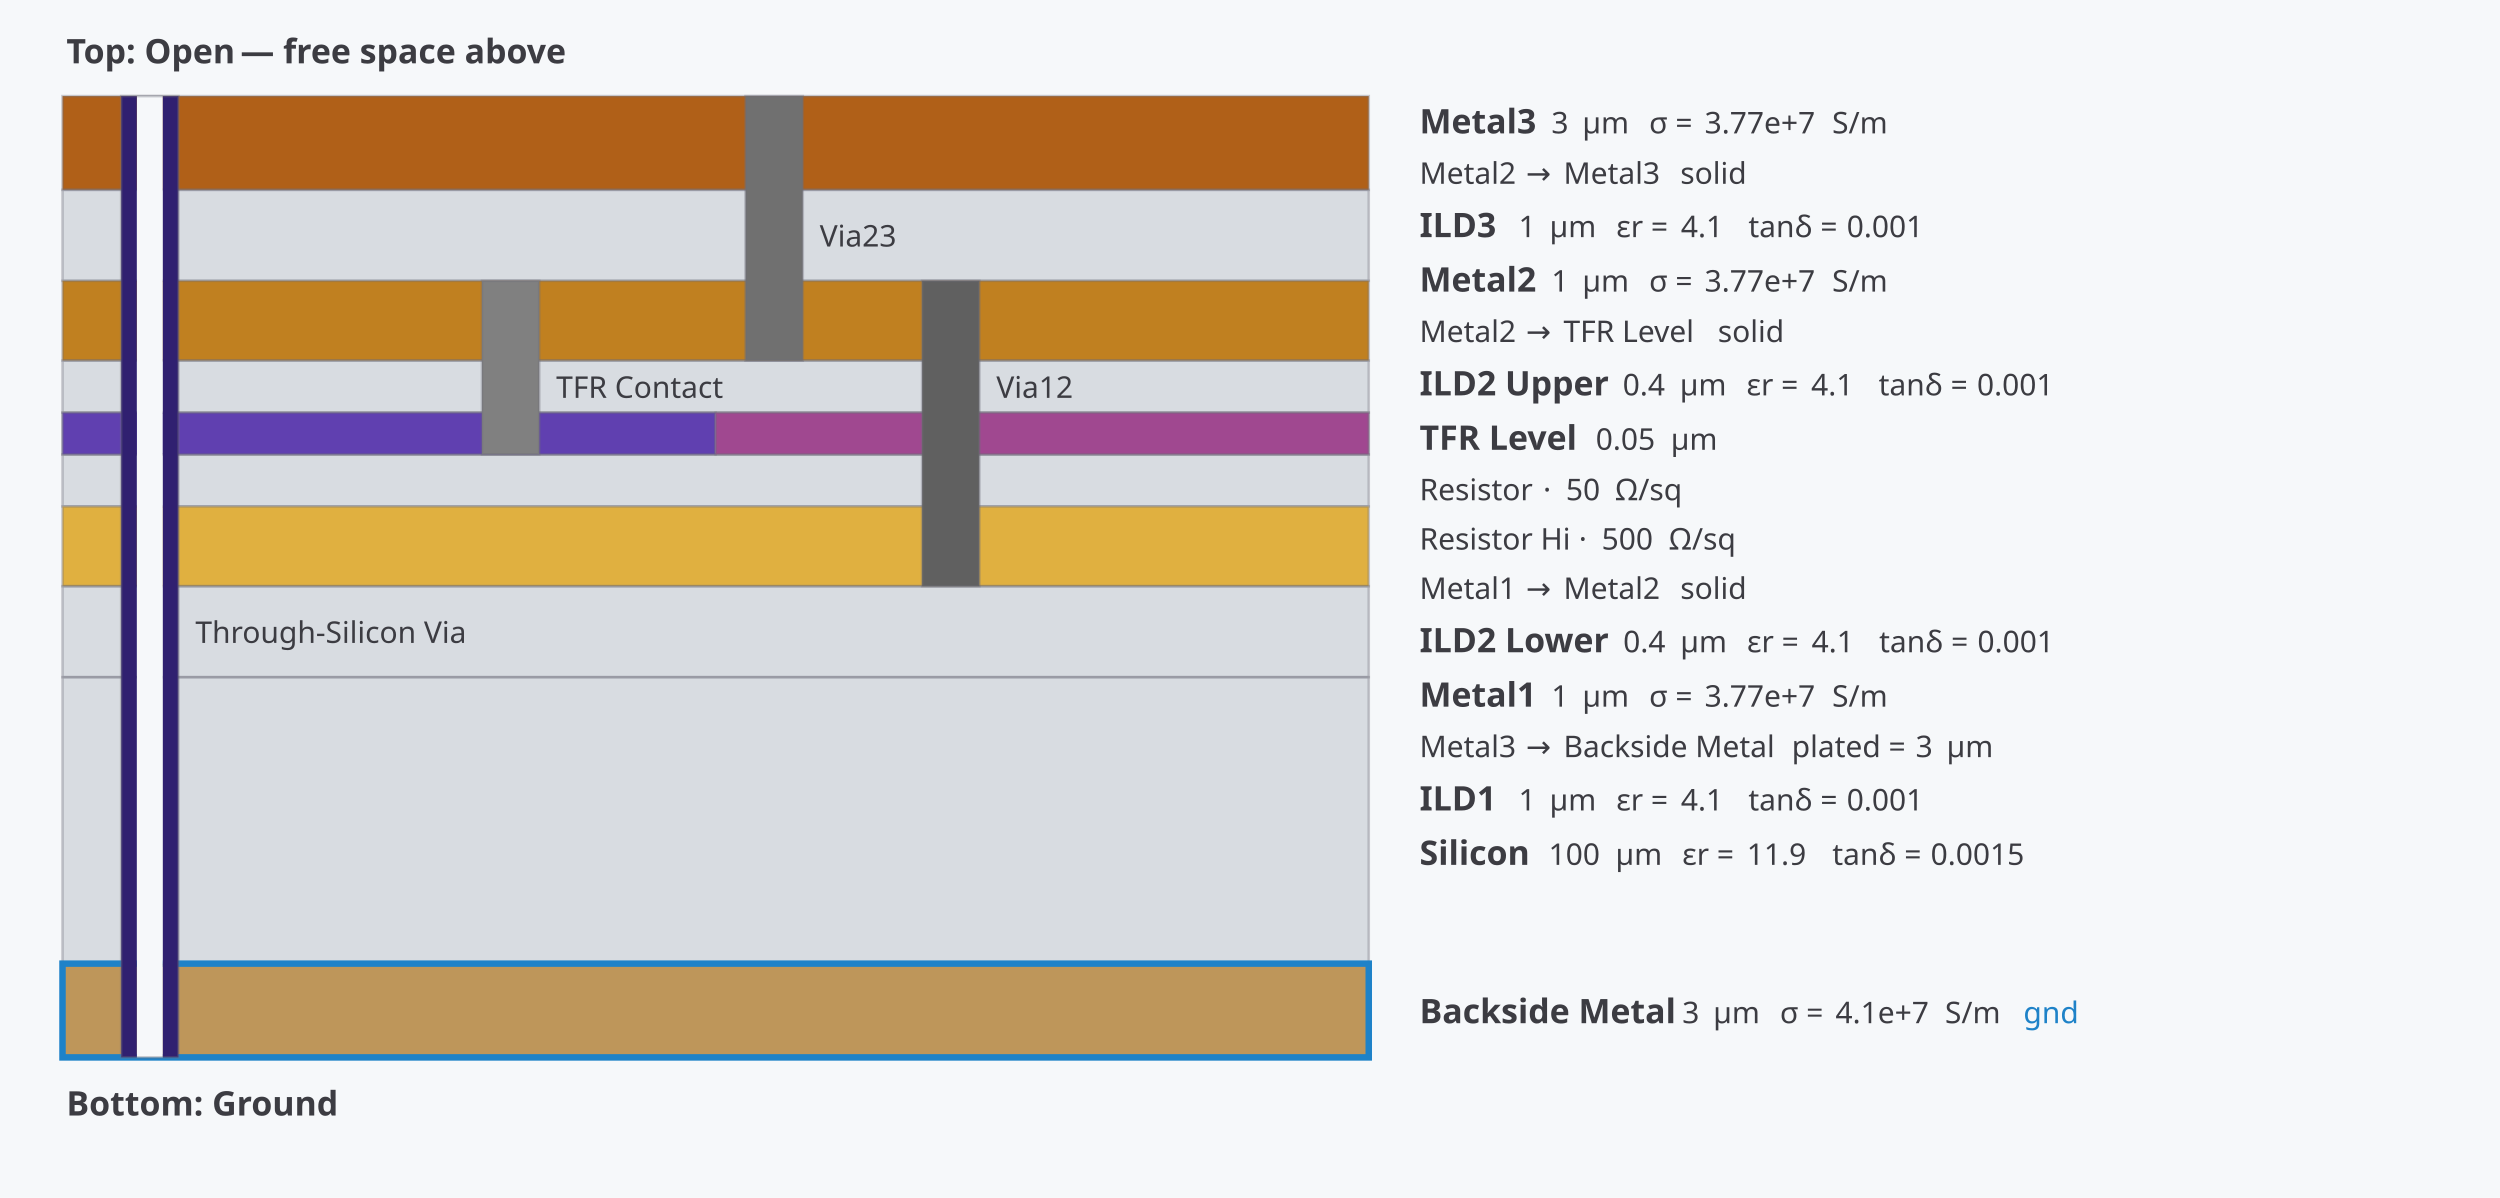
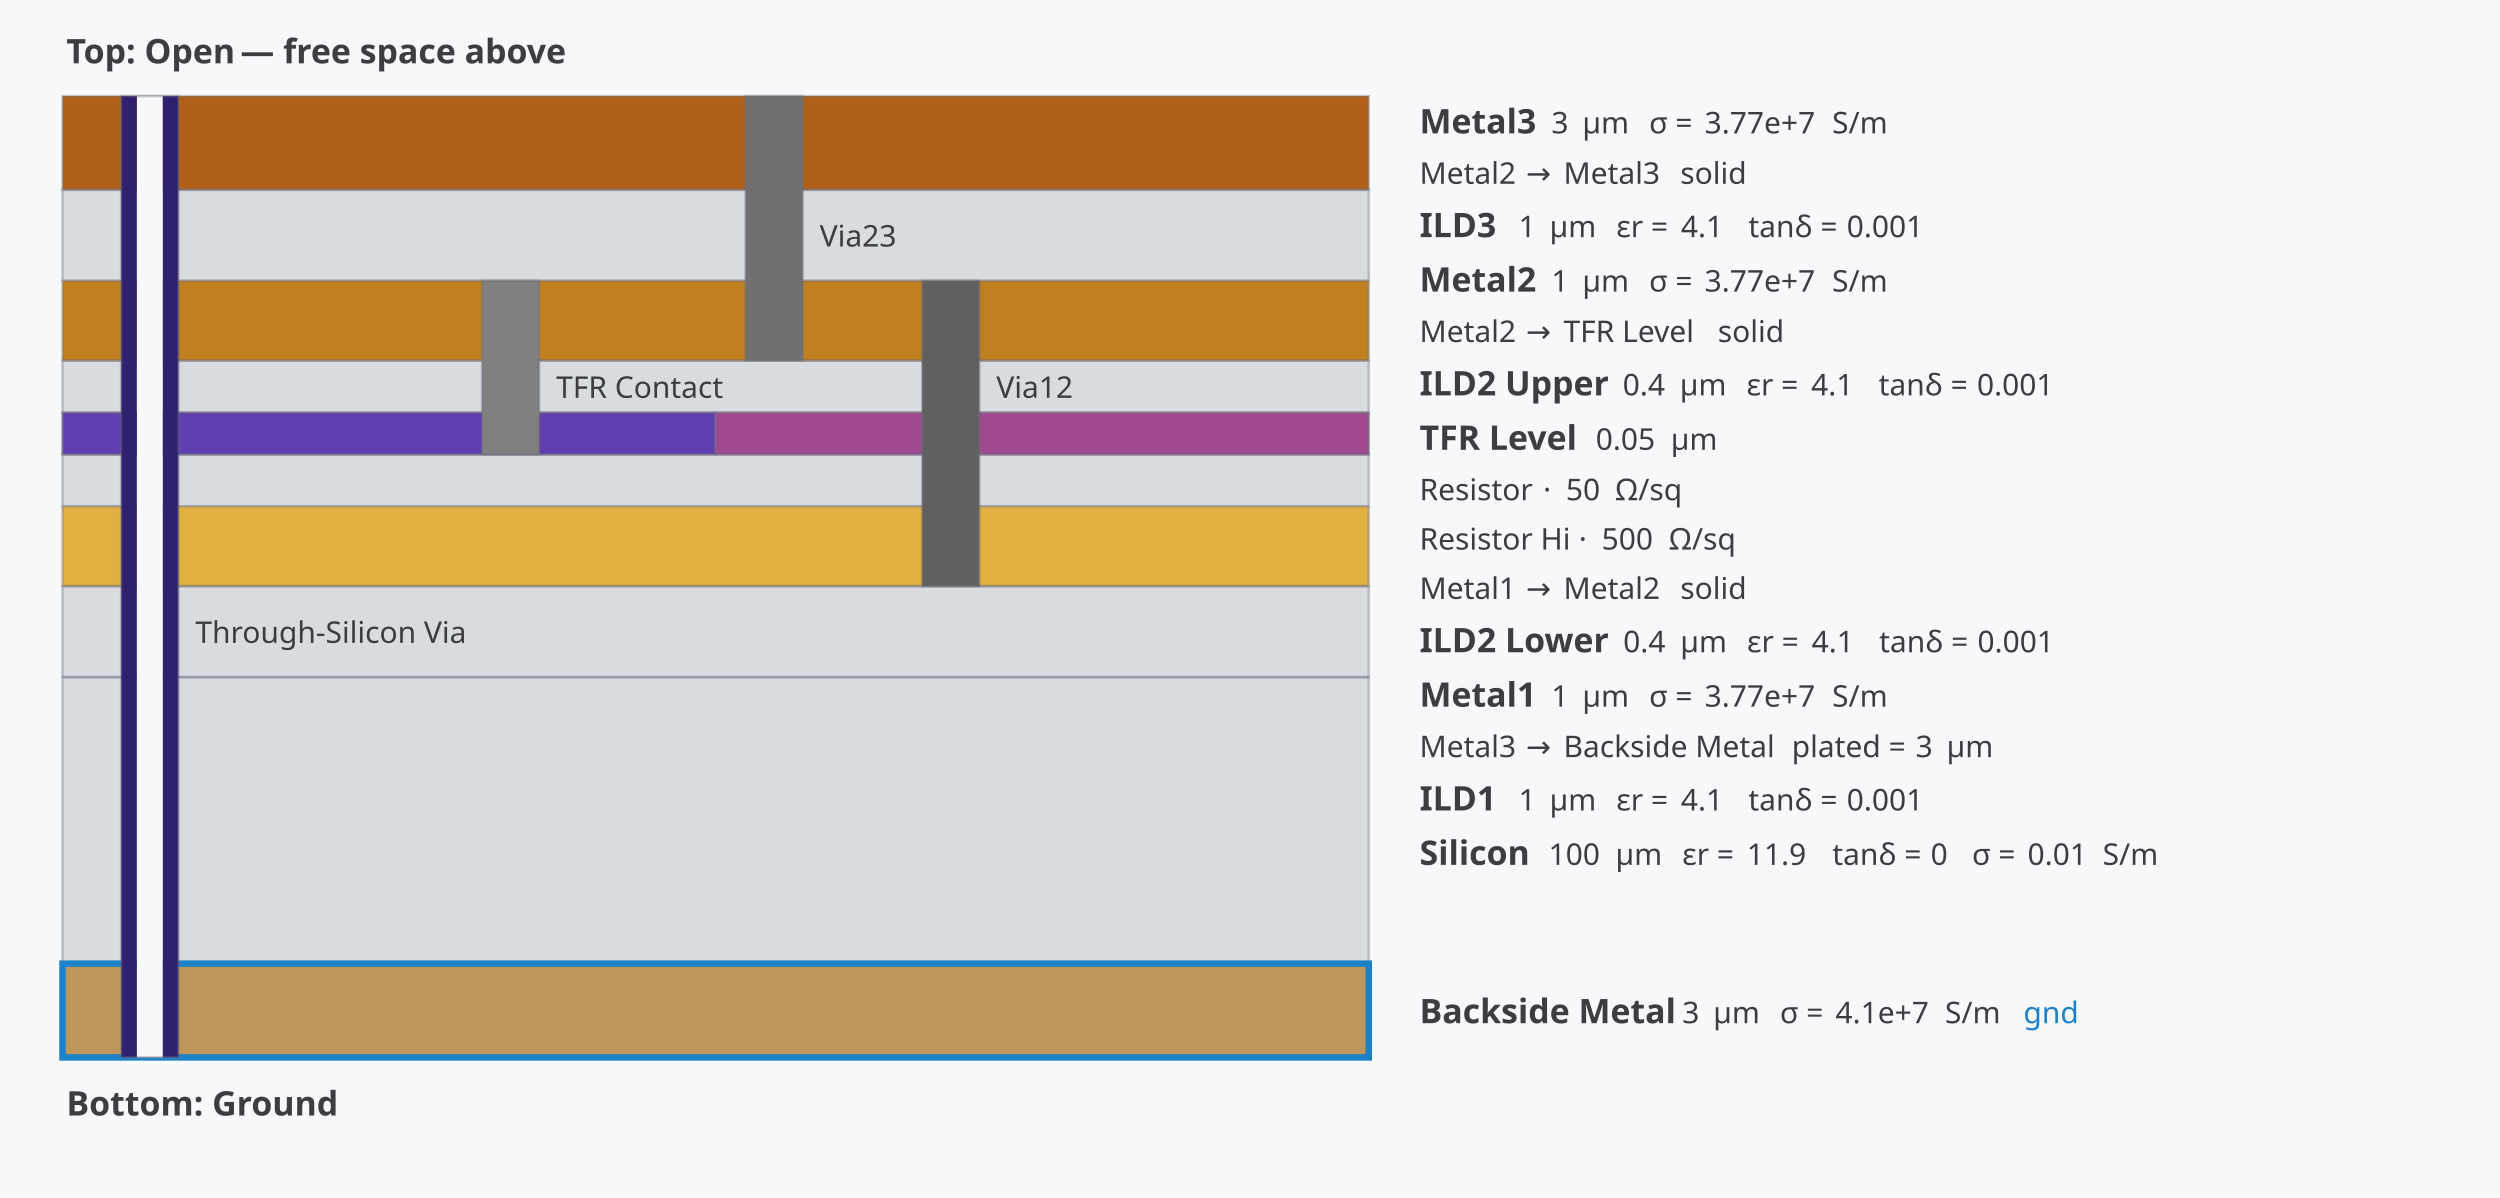
<svg xmlns="http://www.w3.org/2000/svg" width="960" height="460" viewBox="0 0 960 460">
  <rect fill="white" width="960" height="460" />
  <rect fill="#F6F8FA" width="960" height="460" />
  <clipPath id="stackup-si-tfr_cl_0">
    <path d="M0 0L960 0L960 446.94L0 446.94L0 0ZM52.53 36.9L62.53 36.9L62.53 406.04L52.53 406.04L52.53 36.9Z" clip-rule="evenodd" />
  </clipPath>
  <g clip-path="url(#stackup-si-tfr_cl_0)">
    <rect fill="#B06018" x="24" y="36.9" width="501.6" height="36" />
    <rect fill="none" stroke="#6E6E78" stroke-width="1" stroke-miterlimit="4" stroke-opacity="0.353" x="24" y="36.9" width="501.6" height="36" />
    <rect fill="#788291" fill-opacity="0.235" x="24" y="72.9" width="501.6" height="34.94" />
    <rect fill="none" stroke="#6E6E78" stroke-width="1" stroke-miterlimit="4" stroke-opacity="0.353" x="24" y="72.9" width="501.6" height="34.94" />
    <rect fill="#C08020" x="24" y="107.84" width="501.6" height="30.63" />
    <rect fill="none" stroke="#6E6E78" stroke-width="1" stroke-miterlimit="4" stroke-opacity="0.353" x="24" y="107.84" width="501.6" height="30.63" />
    <rect fill="#788291" fill-opacity="0.235" x="24" y="138.47" width="501.6" height="20" />
    <rect fill="none" stroke="#6E6E78" stroke-width="1" stroke-miterlimit="4" stroke-opacity="0.353" x="24" y="138.47" width="501.6" height="20" />
    <rect fill="#788291" fill-opacity="0.235" x="24" y="158.47" width="501.6" height="16" />
    <rect fill="none" stroke="#6E6E78" stroke-width="1" stroke-miterlimit="4" stroke-opacity="0.353" x="24" y="158.47" width="501.6" height="16" />
    <rect fill="#788291" fill-opacity="0.235" x="24" y="174.47" width="501.6" height="20" />
    <rect fill="none" stroke="#6E6E78" stroke-width="1" stroke-miterlimit="4" stroke-opacity="0.353" x="24" y="174.47" width="501.6" height="20" />
    <rect fill="#E0B040" x="24" y="194.47" width="501.6" height="30.63" />
    <rect fill="none" stroke="#6E6E78" stroke-width="1" stroke-miterlimit="4" stroke-opacity="0.353" x="24" y="194.47" width="501.6" height="30.63" />
    <rect fill="#788291" fill-opacity="0.235" x="24" y="225.1" width="501.6" height="34.94" />
    <rect fill="none" stroke="#6E6E78" stroke-width="1" stroke-miterlimit="4" stroke-opacity="0.353" x="24" y="225.1" width="501.6" height="34.94" />
    <rect fill="#788291" fill-opacity="0.235" x="24" y="260.04" width="501.6" height="110" />
    <rect fill="none" stroke="#6E6E78" stroke-width="1" stroke-miterlimit="4" stroke-opacity="0.353" x="24" y="260.04" width="501.6" height="110" />
    <rect fill="#BE965A" x="24" y="370.04" width="501.6" height="36" />
    <rect fill="none" stroke="#1E82C8" stroke-width="2.5" stroke-miterlimit="4" x="24" y="370.04" width="501.6" height="36" />
    <rect fill="#6040B0" x="24" y="158.47" width="250.8" height="16" />
    <rect fill="none" stroke="#6E6E78" stroke-width="1" stroke-miterlimit="4" stroke-opacity="0.353" x="24" y="158.47" width="250.8" height="16" />
    <rect fill="#A04890" x="274.8" y="158.47" width="250.8" height="16" />
    <rect fill="none" stroke="#6E6E78" stroke-width="1" stroke-miterlimit="4" stroke-opacity="0.353" x="274.8" y="158.47" width="250.8" height="16" />
  </g>
  <rect fill="#606060" x="354.09" y="107.84" width="22" height="117.27" />
  <rect fill="none" stroke="#6E6E78" stroke-width="1" stroke-miterlimit="4" stroke-opacity="0.353" x="354.09" y="107.84" width="22" height="117.27" />
  <rect fill="#707070" x="286.27" y="36.9" width="22" height="101.57" />
  <rect fill="none" stroke="#6E6E78" stroke-width="1" stroke-miterlimit="4" stroke-opacity="0.353" x="286.27" y="36.9" width="22" height="101.57" />
  <rect fill="gray" x="185.08" y="107.84" width="22" height="66.63" />
  <rect fill="none" stroke="#6E6E78" stroke-width="1" stroke-miterlimit="4" stroke-opacity="0.353" x="185.08" y="107.84" width="22" height="66.63" />
  <rect fill="#302070" x="46.53" y="36.9" width="6" height="369.14" />
  <rect fill="#302070" x="62.53" y="36.9" width="6" height="369.14" />
  <rect fill="none" stroke="#6E6E78" stroke-width="1" stroke-miterlimit="4" stroke-opacity="0.353" x="46.53" y="36.9" width="22" height="369.14" />
  <text fill="#3C3C42" font-size="13" font-weight="600" font-family="IBM Plex Sans" x="545.1, 555.72, 562.97, 567.84, 575.1, 578.93" y="51.22">
					Metal3
			</text>
  <text fill="#3C3C42" font-size="11.5" font-family="IBM Plex Sans" x="595.73" y="51.22">
					3
			</text>
  <text fill="#3C3C42" font-size="11.5" font-family="IBM Plex Sans" x="607.63, 614.22" y="51.22">
					µm
			</text>
  <text fill="#3C3C42" font-size="11.5" font-family="IBM Plex Sans" x="633.26, 639.96, 642.67" y="51.22">
					σ =
			</text>
  <text fill="#3C3C42" font-size="11.5" font-family="IBM Plex Sans" x="654.57, 661.47, 664.6, 671.5, 678.4, 684.71, 691.61" y="51.22">
					3.77e+7
			</text>
  <text fill="#3C3C42" font-size="11.5" font-family="IBM Plex Sans" x="703.52, 710.2, 714.6" y="51.22">
					S/m
			</text>
  <text fill="#3C3C42" font-size="13" font-weight="600" font-family="IBM Plex Sans" x="545.1, 550.6, 557.37, 566.33" y="91.07">
					ILD3
			</text>
  <text fill="#3C3C42" font-size="11.5" font-family="IBM Plex Sans" x="583.13" y="91.07">
					1
			</text>
  <text fill="#3C3C42" font-size="11.5" font-family="IBM Plex Sans" x="595.03, 601.62" y="91.07">
					µm
			</text>
  <text fill="#3C3C42" font-size="11.5" font-family="IBM Plex Sans" x="620.66, 626.61, 630.84, 633.55" y="91.07">
					εr =
			</text>
  <text fill="#3C3C42" font-size="11.5" font-family="IBM Plex Sans" x="645.45, 652.35, 655.48" y="91.07">
					4.1
			</text>
  <text fill="#3C3C42" font-size="11.5" font-family="IBM Plex Sans" x="671.38, 675.41, 681.55, 688.09, 694.53, 697.24" y="91.07">
					tanδ =
			</text>
  <text fill="#3C3C42" font-size="11.5" font-family="IBM Plex Sans" x="709.14, 716.04, 719.17, 726.07, 732.97" y="91.07">
					0.001
			</text>
  <text fill="#3C3C42" font-size="13" font-weight="600" font-family="IBM Plex Sans" x="545.1, 555.72, 562.97, 567.84, 575.1, 578.93" y="111.97">
					Metal2
			</text>
  <text fill="#3C3C42" font-size="11.5" font-family="IBM Plex Sans" x="595.73" y="111.97">
					1
			</text>
  <text fill="#3C3C42" font-size="11.5" font-family="IBM Plex Sans" x="607.63, 614.22" y="111.97">
					µm
			</text>
  <text fill="#3C3C42" font-size="11.5" font-family="IBM Plex Sans" x="633.26, 639.96, 642.67" y="111.97">
					σ =
			</text>
  <text fill="#3C3C42" font-size="11.5" font-family="IBM Plex Sans" x="654.57, 661.47, 664.6, 671.5, 678.4, 684.71, 691.61" y="111.97">
					3.77e+7
			</text>
  <text fill="#3C3C42" font-size="11.5" font-family="IBM Plex Sans" x="703.52, 710.2, 714.6" y="111.97">
					S/m
			</text>
  <text fill="#3C3C42" font-size="13" font-weight="600" font-family="IBM Plex Sans" x="545.1, 550.6, 557.37, 566.33, 574.13, 577.2, 586.15, 593.95, 601.75, 609.01" y="151.82">
					ILD2 Upper
			</text>
  <text fill="#3C3C42" font-size="11.5" font-family="IBM Plex Sans" x="623.12, 630.02, 633.14" y="151.82">
					0.4
			</text>
  <text fill="#3C3C42" font-size="11.5" font-family="IBM Plex Sans" x="645.04, 651.63" y="151.82">
					µm
			</text>
  <text fill="#3C3C42" font-size="11.5" font-family="IBM Plex Sans" x="670.67, 676.63, 680.85, 683.57" y="151.82">
					εr =
			</text>
  <text fill="#3C3C42" font-size="11.5" font-family="IBM Plex Sans" x="695.47, 702.37, 705.49" y="151.82">
					4.1
			</text>
  <text fill="#3C3C42" font-size="11.5" font-family="IBM Plex Sans" x="721.39, 725.43, 731.57, 738.1, 744.54, 747.26" y="151.82">
					tanδ =
			</text>
  <text fill="#3C3C42" font-size="11.5" font-family="IBM Plex Sans" x="759.16, 766.06, 769.18, 776.08, 782.98" y="151.82">
					0.001
			</text>
  <text fill="#3C3C42" font-size="13" font-weight="600" font-family="IBM Plex Sans" x="545.1, 552.64, 560.14, 568.77, 571.84, 578.61, 585.87, 592.68, 599.93" y="172.72">
					TFR Level
			</text>
  <text fill="#3C3C42" font-size="11.5" font-family="IBM Plex Sans" x="612.76, 619.66, 622.78, 629.68" y="172.72">
					0.05
			</text>
  <text fill="#3C3C42" font-size="11.5" font-family="IBM Plex Sans" x="641.58, 648.17" y="172.72">
					µm
			</text>
  <text fill="#3C3C42" font-size="11.5" font-family="IBM Plex Sans" x="545.1, 552.46, 558.77, 564.37, 567.25, 572.85, 576.89, 583.33" y="192.09">
					Resistor
			</text>
  <text fill="#3C3C42" font-size="11.5" font-family="IBM Plex Sans" x="592.55" y="192.09">
					·
			</text>
  <text fill="#3C3C42" font-size="11.5" font-family="IBM Plex Sans" x="601.3, 608.2" y="192.09">
					50
			</text>
  <text fill="#3C3C42" font-size="11.5" font-family="IBM Plex Sans" x="620.1, 628.33, 632.73, 638.33" y="192.09">
					Ω/sq
			</text>
  <text fill="#3C3C42" font-size="11.5" font-family="IBM Plex Sans" x="545.1, 552.46, 558.77, 564.37, 567.25, 572.85, 576.89, 583.33, 587.55, 590.26, 598.39" y="211.04">
					Resistor Hi
			</text>
  <text fill="#3C3C42" font-size="11.5" font-family="IBM Plex Sans" x="606.27" y="211.04">
					·
			</text>
  <text fill="#3C3C42" font-size="11.5" font-family="IBM Plex Sans" x="615.02, 621.92, 628.82" y="211.04">
					500
			</text>
  <text fill="#3C3C42" font-size="11.5" font-family="IBM Plex Sans" x="640.72, 648.95, 653.35, 658.95" y="211.04">
					Ω/sq
			</text>
  <text fill="#3C3C42" font-size="13" font-weight="600" font-family="IBM Plex Sans" x="545.1, 550.6, 557.37, 566.33, 574.13, 577.2, 583.97, 591.29, 601.94, 609.19" y="250.47">
					ILD2 Lower
			</text>
  <text fill="#3C3C42" font-size="11.5" font-family="IBM Plex Sans" x="623.3, 630.2, 633.33" y="250.47">
					0.4
			</text>
  <text fill="#3C3C42" font-size="11.5" font-family="IBM Plex Sans" x="645.23, 651.82" y="250.47">
					µm
			</text>
  <text fill="#3C3C42" font-size="11.5" font-family="IBM Plex Sans" x="670.86, 676.81, 681.03, 683.75" y="250.47">
					εr =
			</text>
  <text fill="#3C3C42" font-size="11.5" font-family="IBM Plex Sans" x="695.65, 702.55, 705.68" y="250.47">
					4.1
			</text>
  <text fill="#3C3C42" font-size="11.5" font-family="IBM Plex Sans" x="721.58, 725.61, 731.75, 738.28, 744.72, 747.44" y="250.47">
					tanδ =
			</text>
  <text fill="#3C3C42" font-size="11.5" font-family="IBM Plex Sans" x="759.34, 766.24, 769.37, 776.27, 783.17" y="250.47">
					0.001
			</text>
  <text fill="#3C3C42" font-size="13" font-weight="600" font-family="IBM Plex Sans" x="545.1, 555.72, 562.97, 567.84, 575.1, 578.93" y="271.37">
					Metal1
			</text>
  <text fill="#3C3C42" font-size="11.5" font-family="IBM Plex Sans" x="595.73" y="271.37">
					1
			</text>
  <text fill="#3C3C42" font-size="11.5" font-family="IBM Plex Sans" x="607.63, 614.22" y="271.37">
					µm
			</text>
  <text fill="#3C3C42" font-size="11.5" font-family="IBM Plex Sans" x="633.26, 639.96, 642.67" y="271.37">
					σ =
			</text>
  <text fill="#3C3C42" font-size="11.5" font-family="IBM Plex Sans" x="654.57, 661.47, 664.6, 671.5, 678.4, 684.71, 691.61" y="271.37">
					3.77e+7
			</text>
  <text fill="#3C3C42" font-size="11.5" font-family="IBM Plex Sans" x="703.52, 710.2, 714.6" y="271.37">
					S/m
			</text>
  <text fill="#3C3C42" font-size="13" font-weight="600" font-family="IBM Plex Sans" x="545.1, 550.6, 557.37, 566.33" y="311.22">
					ILD1
			</text>
  <text fill="#3C3C42" font-size="11.5" font-family="IBM Plex Sans" x="583.13" y="311.22">
					1
			</text>
  <text fill="#3C3C42" font-size="11.5" font-family="IBM Plex Sans" x="595.03, 601.62" y="311.22">
					µm
			</text>
  <text fill="#3C3C42" font-size="11.5" font-family="IBM Plex Sans" x="620.66, 626.61, 630.84, 633.55" y="311.22">
					εr =
			</text>
  <text fill="#3C3C42" font-size="11.5" font-family="IBM Plex Sans" x="645.45, 652.35, 655.48" y="311.22">
					4.1
			</text>
  <text fill="#3C3C42" font-size="11.5" font-family="IBM Plex Sans" x="671.38, 675.41, 681.55, 688.09, 694.53, 697.24" y="311.22">
					tanδ =
			</text>
  <text fill="#3C3C42" font-size="11.5" font-family="IBM Plex Sans" x="709.14, 716.04, 719.17, 726.07, 732.97" y="311.22">
					0.001
			</text>
  <text fill="#3C3C42" font-size="13" font-weight="600" font-family="IBM Plex Sans" x="545.1, 553.04, 556.62, 560.44, 564.01, 570.68, 578" y="332.12">
					Silicon
			</text>
  <text fill="#3C3C42" font-size="11.5" font-family="IBM Plex Sans" x="594.65, 601.55, 608.45" y="332.12">
					100
			</text>
  <text fill="#3C3C42" font-size="11.5" font-family="IBM Plex Sans" x="620.35, 626.94" y="332.12">
					µm
			</text>
  <text fill="#3C3C42" font-size="11.5" font-family="IBM Plex Sans" x="645.98, 651.93, 656.15, 658.87" y="332.12">
					εr =
			</text>
  <text fill="#3C3C42" font-size="11.5" font-family="IBM Plex Sans" x="670.77, 677.67, 684.57, 687.7" y="332.12">
					11.9
			</text>
  <text fill="#3C3C42" font-size="11.5" font-family="IBM Plex Sans" x="703.6, 707.63, 713.77, 720.3, 726.75, 729.46" y="332.12">
					tanδ =
			</text>
-   <text fill="#3C3C42" font-size="11.5" font-family="IBM Plex Sans" x="741.36, 748.26, 751.39, 758.29, 765.19, 772.09" y="332.12">
- 					0.0015
+   <text fill="#3C3C42" font-size="11.5" font-family="IBM Plex Sans" x="741.36" y="332.12">
+ 					0
+ 			</text>
+   <text fill="#3C3C42" font-size="11.5" font-family="IBM Plex Sans" x="757.26, 763.96, 766.68" y="332.12">
+ 					σ =
+ 			</text>
+   <text fill="#3C3C42" font-size="11.5" font-family="IBM Plex Sans" x="778.58, 785.48, 788.61, 795.51" y="332.12">
+ 					0.01
+ 			</text>
+   <text fill="#3C3C42" font-size="11.5" font-family="IBM Plex Sans" x="807.41, 814.09, 818.49" y="332.12">
+ 					S/m
			</text>
  <text fill="#3C3C42" font-size="13" font-weight="600" font-family="IBM Plex Sans" x="545.1, 553.72, 560.99, 567.65, 574.96, 581.45, 585.02, 592.82, 600.08, 603.14, 613.77, 621.02, 625.88, 633.15" y="392.91">
					Backside Metal
			</text>
  <text fill="#3C3C42" font-size="11.5" font-family="IBM Plex Sans" x="645.97" y="392.91">
					3
			</text>
  <text fill="#3C3C42" font-size="11.5" font-family="IBM Plex Sans" x="657.87, 664.46" y="392.91">
					µm
			</text>
  <text fill="#3C3C42" font-size="11.5" font-family="IBM Plex Sans" x="683.5, 690.2, 692.92" y="392.91">
					σ =
			</text>
  <text fill="#3C3C42" font-size="11.5" font-family="IBM Plex Sans" x="704.82, 711.72, 714.85, 721.75, 728.06, 734.96" y="392.91">
					4.1e+7
			</text>
  <text fill="#3C3C42" font-size="11.5" font-family="IBM Plex Sans" x="746.86, 753.54, 757.95" y="392.91">
					S/m
			</text>
  <text fill="#1E82C8" font-size="11.5" font-family="IBM Plex Sans" x="776.99, 783.06, 789.59" y="392.91">
					gnd
			</text>
  <text fill="#3C3C42" font-size="11.5" font-family="IBM Plex Sans" x="382.59, 389.59, 392.47, 398.61, 405.51" y="152.78">
					Via12
			</text>
  <text fill="#3C3C42" font-size="11.5" font-family="IBM Plex Sans" x="545.1, 554.44, 560.75, 564.79, 570.93, 574.06" y="229.99">
					Metal1
			</text>
  <text fill="#3C3C42" font-size="11.5" font-family="IBM Plex Sans" x="585.96" y="229.99">
					→
			</text>
  <text fill="#3C3C42" font-size="11.5" font-family="IBM Plex Sans" x="600.39, 609.72, 616.04, 620.07, 626.22, 629.34" y="229.99">
					Metal2
			</text>
  <text fill="#3C3C42" font-size="11.5" font-family="IBM Plex Sans" x="645.24, 650.84, 657.28, 660.41, 663.29" y="229.99">
					solid
			</text>
  <text fill="#3C3C42" font-size="11.5" font-family="IBM Plex Sans" x="314.77, 321.77, 324.65, 330.79, 337.69" y="94.68">
					Via23
			</text>
  <text fill="#3C3C42" font-size="11.5" font-family="IBM Plex Sans" x="545.1, 554.44, 560.75, 564.79, 570.93, 574.06" y="70.59">
					Metal2
			</text>
  <text fill="#3C3C42" font-size="11.5" font-family="IBM Plex Sans" x="585.96" y="70.59">
					→
			</text>
  <text fill="#3C3C42" font-size="11.5" font-family="IBM Plex Sans" x="600.39, 609.72, 616.04, 620.07, 626.22, 629.34" y="70.59">
					Metal3
			</text>
  <text fill="#3C3C42" font-size="11.5" font-family="IBM Plex Sans" x="645.24, 650.84, 657.28, 660.41, 663.29" y="70.59">
					solid
			</text>
  <text fill="#3C3C42" font-size="11.5" font-family="IBM Plex Sans" x="213.58, 220.15, 226.58, 233.94, 236.66, 243.8, 250.24, 256.77, 260.81, 266.95, 272.73" y="152.78">
					TFR Contact
			</text>
  <text fill="#3C3C42" font-size="11.5" font-family="IBM Plex Sans" x="545.1, 554.44, 560.75, 564.79, 570.93, 574.06" y="131.34">
					Metal2
			</text>
  <text fill="#3C3C42" font-size="11.5" font-family="IBM Plex Sans" x="585.96" y="131.34">
					→
			</text>
  <text fill="#3C3C42" font-size="11.5" font-family="IBM Plex Sans" x="600.39, 606.96, 613.39, 620.75, 623.47, 629.23, 635.54, 641.2, 647.51" y="131.34">
					TFR Level
			</text>
  <text fill="#3C3C42" font-size="11.5" font-family="IBM Plex Sans" x="659.64, 665.24, 671.68, 674.81, 677.69" y="131.34">
					solid
			</text>
  <text fill="#3C3C42" font-size="11.5" font-family="IBM Plex Sans" x="75.03, 81.61, 88.14, 92.36, 98.8, 105.33, 111.41, 117.94, 122.53, 129.21, 132.08, 135.21, 138.09, 143.87, 150.31, 156.84, 159.56, 166.56, 169.44" y="246.88">
					Through-Silicon Via
			</text>
  <text fill="#3C3C42" font-size="11.5" font-family="IBM Plex Sans" x="545.1, 554.44, 560.75, 564.79, 570.93, 574.06" y="290.74">
					Metal3
			</text>
  <text fill="#3C3C42" font-size="11.5" font-family="IBM Plex Sans" x="585.96" y="290.74">
					→
			</text>
  <text fill="#3C3C42" font-size="11.5" font-family="IBM Plex Sans" x="600.39, 607.9, 614.04, 619.82, 625.88, 631.48, 634.36, 641.03, 647.34, 650.06, 659.39, 665.71, 669.74, 675.88" y="290.74">
					Backside Metal
			</text>
  <text fill="#3C3C42" font-size="11.5" font-family="IBM Plex Sans" x="688.01, 694.68, 697.81, 703.95, 707.99, 714.3, 720.97, 723.69" y="290.74">
					plated =
			</text>
  <text fill="#3C3C42" font-size="11.5" font-family="IBM Plex Sans" x="735.59" y="290.74">
					3
			</text>
  <text fill="#3C3C42" font-size="11.5" font-family="IBM Plex Sans" x="747.49, 754.07" y="290.74">
					µm
			</text>
  <text fill="#3C3C42" font-size="13" font-weight="600" font-family="IBM Plex Sans" x="25.5, 33.04, 40.36, 48.16, 52.31, 55.37, 64.63, 72.43, 79.68" y="24.32">
					Top: Open
			</text>
  <text fill="#3C3C42" font-size="13" font-weight="600" font-family="IBM Plex Sans" x="92.33, 102.47, 105.54, 110.09, 115.2, 122.45, 129.7, 132.77, 139.26, 147.06, 154.33, 160.99, 168.25, 171.32, 178.58, 186.38, 193.7, 200.51" y="24.32">
					— free space above
			</text>
  <text fill="#3C3C42" font-size="13" font-weight="600" font-family="IBM Plex Sans" x="25.5, 34.12, 41.44, 46.3, 51.16, 58.48, 70.02, 74.17, 77.24, 86.5, 91.6, 98.92, 106.57, 114.21" y="428.36">
					Bottom: Ground
			</text>
</svg>
